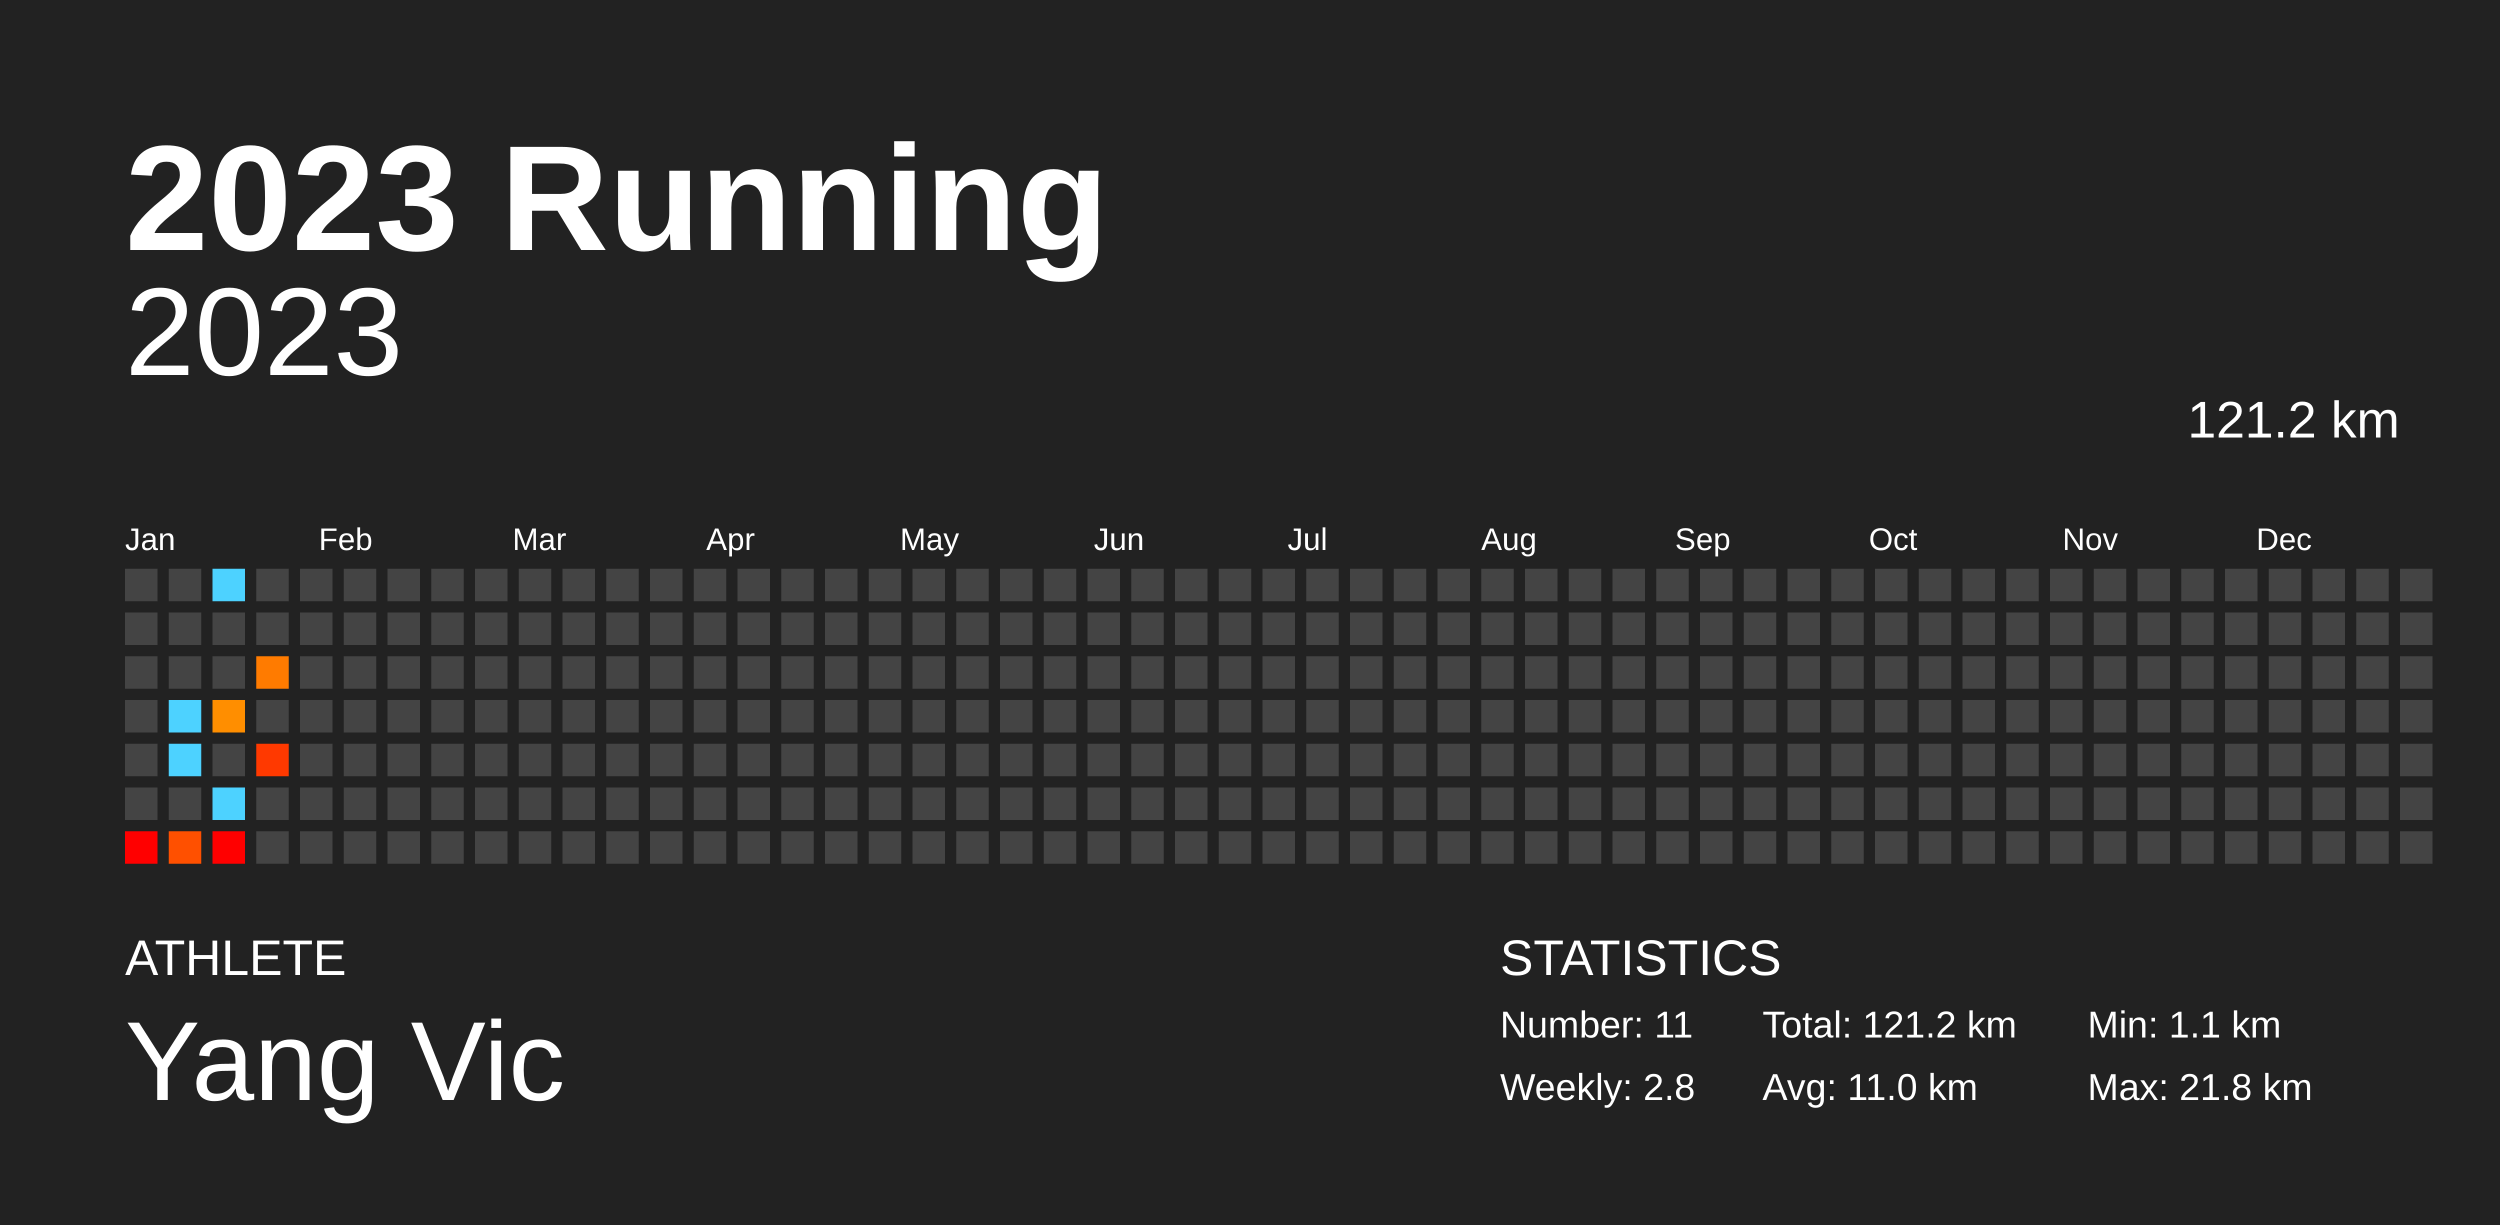
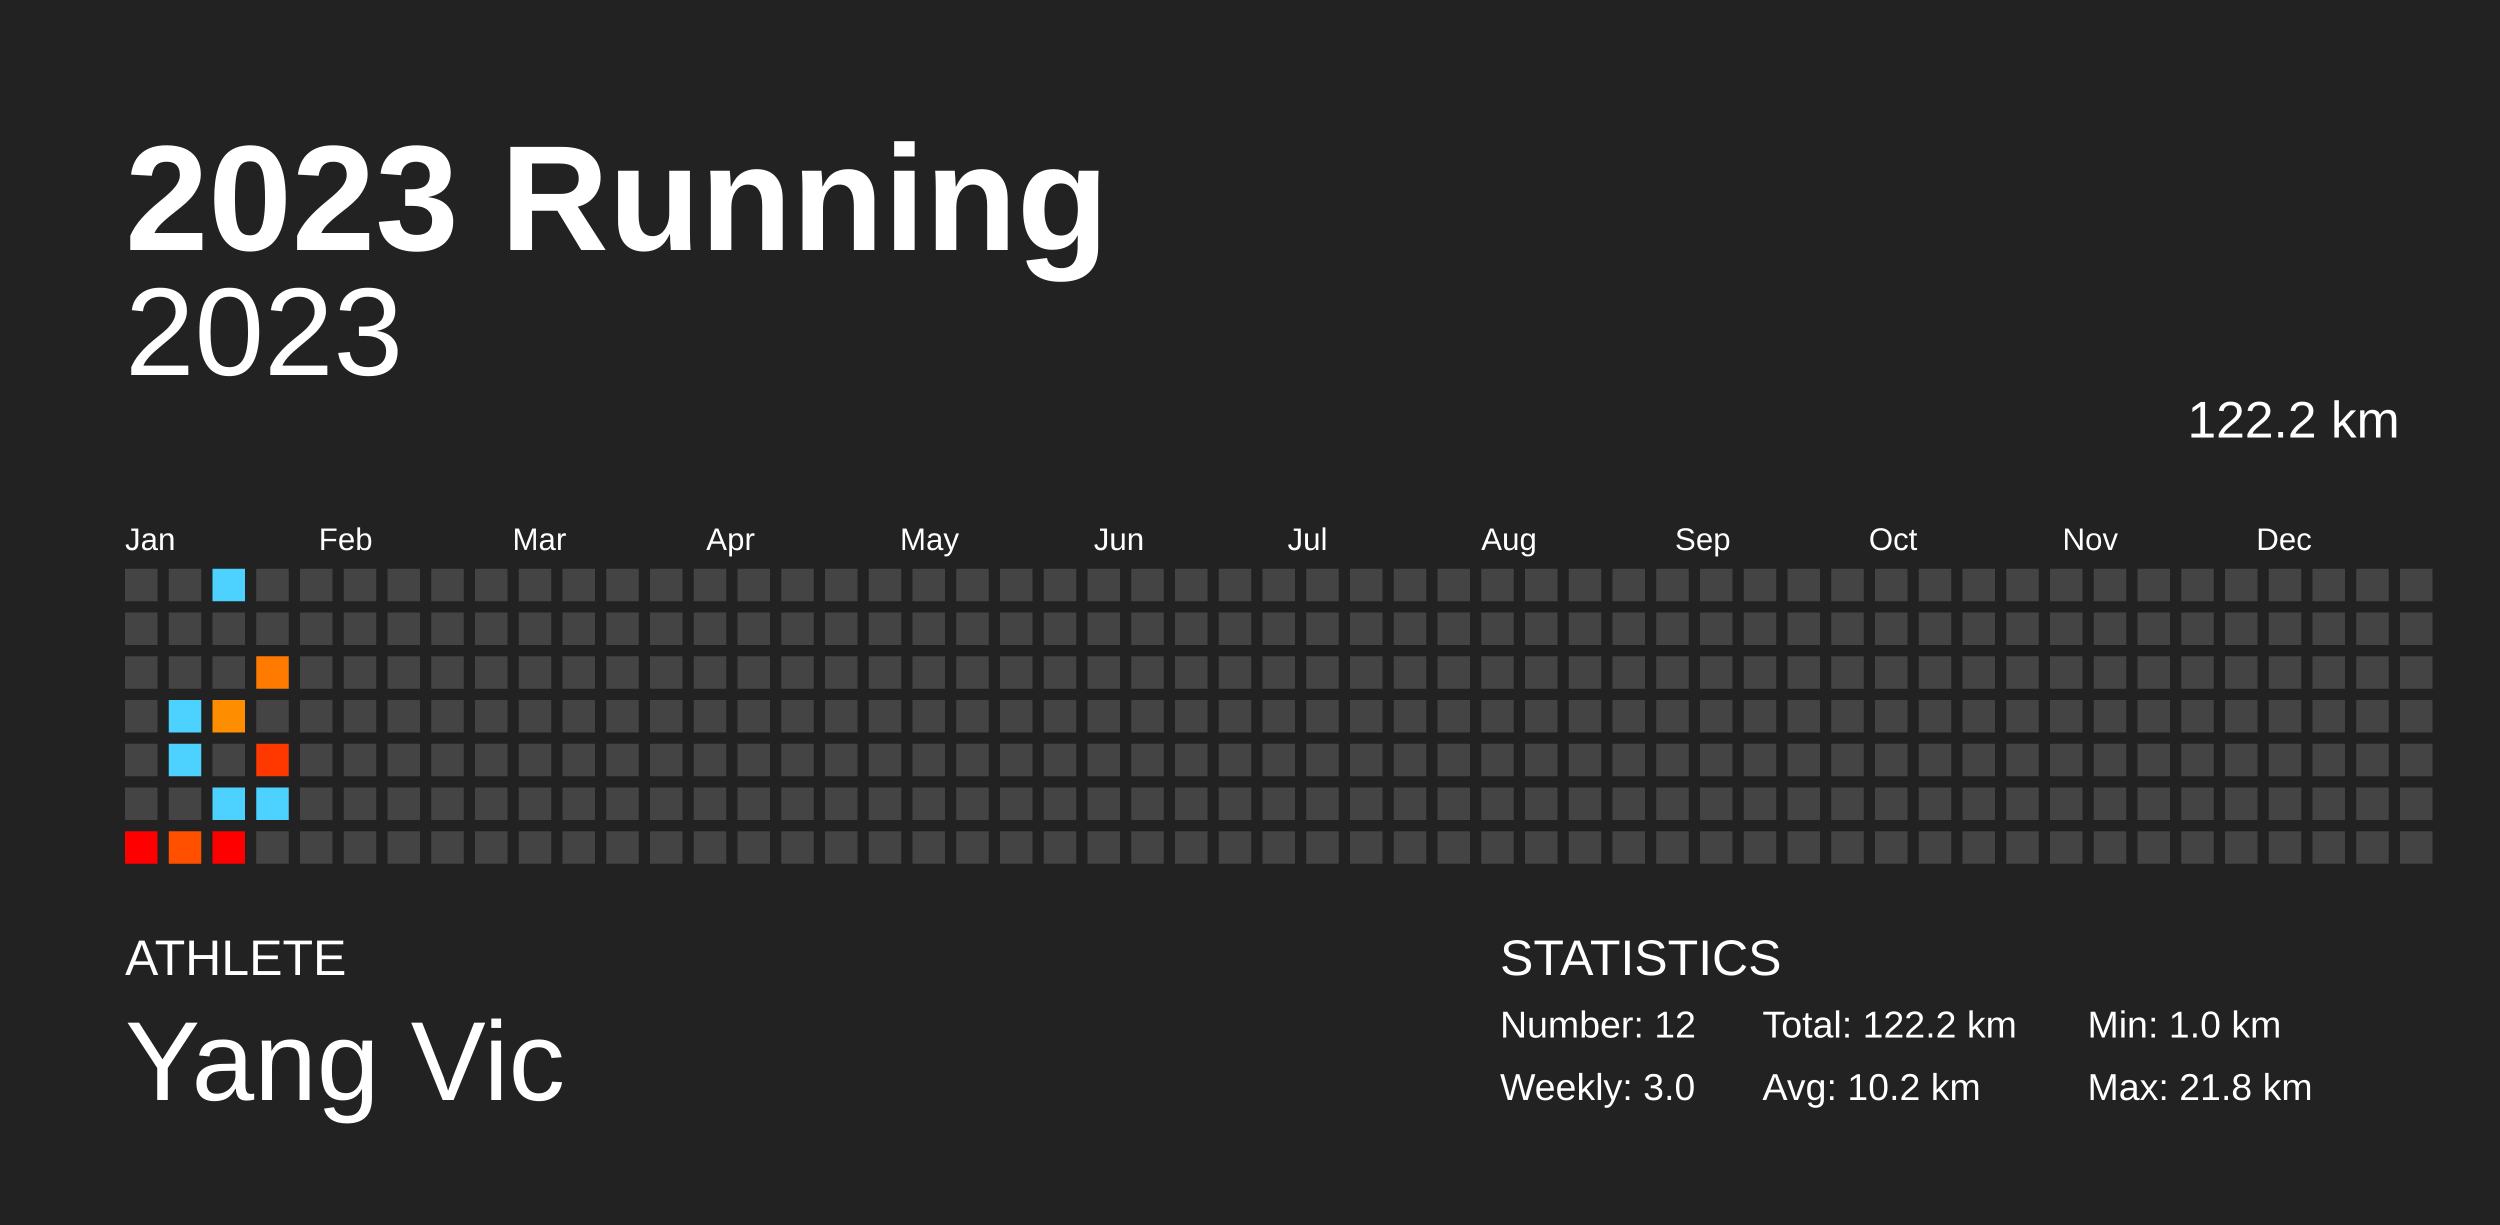
<svg xmlns="http://www.w3.org/2000/svg" baseProfile="full" height="98mm" version="1.1" viewBox="0,0,200,98" width="200mm">
  <defs />
  <rect fill="#222222" height="98" width="200" x="0" y="0" />
  <text fill="#FFFFFF" style="font-size:12px; font-family:Arial; font-weight:bold;" x="10" y="20">2023 Running</text>
  <text fill="#FFFFFF" style="font-size:4px; font-family:Arial" x="10" y="78">ATHLETE</text>
  <text fill="#FFFFFF" style="font-size:9px; font-family:Arial" x="10" y="88">Yang Vic</text>
  <text fill="#FFFFFF" style="font-size:4px; font-family:Arial" x="120" y="78">STATISTICS</text>
-   <text fill="#FFFFFF" style="font-size:3px; font-family:Arial" x="120" y="83">Number: 11</text>
-   <text fill="#FFFFFF" style="font-size:3px; font-family:Arial" x="120" y="88">Weekly: 2.8</text>
-   <text fill="#FFFFFF" style="font-size:3px; font-family:Arial" x="141" y="83">Total: 121.2 km</text>
-   <text fill="#FFFFFF" style="font-size:3px; font-family:Arial" x="141" y="88">Avg: 11.0 km</text>
-   <text fill="#FFFFFF" style="font-size:3px; font-family:Arial" x="167" y="83">Min: 1.1 km</text>
+   <text fill="#FFFFFF" style="font-size:3px; font-family:Arial" x="120" y="83">Number: 12</text>
+   <text fill="#FFFFFF" style="font-size:3px; font-family:Arial" x="120" y="88">Weekly: 3.0</text>
+   <text fill="#FFFFFF" style="font-size:3px; font-family:Arial" x="141" y="83">Total: 122.2 km</text>
+   <text fill="#FFFFFF" style="font-size:3px; font-family:Arial" x="141" y="88">Avg: 10.2 km</text>
+   <text fill="#FFFFFF" style="font-size:3px; font-family:Arial" x="167" y="83">Min: 1.0 km</text>
  <text fill="#FFFFFF" style="font-size:3px; font-family:Arial" x="167" y="88">Max: 21.8 km</text>
  <text alignment-baseline="hanging" fill="#FFFFFF" style="font-size:10.0px; font-family:Arial;" x="10" y="30">2023</text>
-   <text alignment-baseline="hanging" fill="#FFFFFF" style="font-size:4.125px; font-family:Arial;" x="175" y="35">121.2 km</text>
+   <text alignment-baseline="hanging" fill="#FFFFFF" style="font-size:4.125px; font-family:Arial;" x="175" y="35">122.2 km</text>
  <text fill="#FFFFFF" style="font-size:2.5px; font-family:Arial" x="10.0" y="44">Jan</text>
  <text fill="#FFFFFF" style="font-size:2.5px; font-family:Arial" x="25.5" y="44">Feb</text>
  <text fill="#FFFFFF" style="font-size:2.5px; font-family:Arial" x="41.0" y="44">Mar</text>
  <text fill="#FFFFFF" style="font-size:2.5px; font-family:Arial" x="56.5" y="44">Apr</text>
  <text fill="#FFFFFF" style="font-size:2.5px; font-family:Arial" x="72.0" y="44">May</text>
  <text fill="#FFFFFF" style="font-size:2.5px; font-family:Arial" x="87.5" y="44">Jun</text>
  <text fill="#FFFFFF" style="font-size:2.5px; font-family:Arial" x="103.0" y="44">Jul</text>
  <text fill="#FFFFFF" style="font-size:2.5px; font-family:Arial" x="118.5" y="44">Aug</text>
  <text fill="#FFFFFF" style="font-size:2.5px; font-family:Arial" x="134.0" y="44">Sep</text>
  <text fill="#FFFFFF" style="font-size:2.5px; font-family:Arial" x="149.5" y="44">Oct</text>
  <text fill="#FFFFFF" style="font-size:2.5px; font-family:Arial" x="165.0" y="44">Nov</text>
  <text fill="#FFFFFF" style="font-size:2.5px; font-family:Arial" x="180.5" y="44">Dec</text>
  <rect fill="#444444" height="2.6" width="2.6" x="10.0" y="45.5" />
  <rect fill="#444444" height="2.6" width="2.6" x="10.0" y="49.0" />
  <rect fill="#444444" height="2.6" width="2.6" x="10.0" y="52.5" />
  <rect fill="#444444" height="2.6" width="2.6" x="10.0" y="56.0" />
  <rect fill="#444444" height="2.6" width="2.6" x="10.0" y="59.5" />
  <rect fill="#444444" height="2.6" width="2.6" x="10.0" y="63.0" />
  <rect fill="red" height="2.6" width="2.6" x="10.0" y="66.5" />
  <rect fill="#444444" height="2.6" width="2.6" x="13.5" y="45.5" />
  <rect fill="#444444" height="2.6" width="2.6" x="13.5" y="49.0" />
  <rect fill="#444444" height="2.6" width="2.6" x="13.5" y="52.5" />
  <rect fill="#4dd2ff" height="2.6" width="2.6" x="13.5" y="56.0" />
  <rect fill="#4dd2ff" height="2.6" width="2.6" x="13.5" y="59.5" />
  <rect fill="#444444" height="2.6" width="2.6" x="13.5" y="63.0" />
  <rect fill="#ff5000" height="2.6" width="2.6" x="13.5" y="66.5" />
  <rect fill="#4dd2ff" height="2.6" width="2.6" x="17.0" y="45.5" />
  <rect fill="#444444" height="2.6" width="2.6" x="17.0" y="49.0" />
  <rect fill="#444444" height="2.6" width="2.6" x="17.0" y="52.5" />
-   <rect fill="#ff8e00" height="2.6" width="2.6" x="17.0" y="56.0" />
+   <rect fill="#ff8d00" height="2.6" width="2.6" x="17.0" y="56.0" />
  <rect fill="#444444" height="2.6" width="2.6" x="17.0" y="59.5" />
  <rect fill="#4dd2ff" height="2.6" width="2.6" x="17.0" y="63.0" />
  <rect fill="red" height="2.6" width="2.6" x="17.0" y="66.5" />
  <rect fill="#444444" height="2.6" width="2.6" x="20.5" y="45.5" />
  <rect fill="#444444" height="2.6" width="2.6" x="20.5" y="49.0" />
-   <rect fill="#ff7b00" height="2.6" width="2.6" x="20.5" y="52.5" />
+   <rect fill="#ff7a00" height="2.6" width="2.6" x="20.5" y="52.5" />
  <rect fill="#444444" height="2.6" width="2.6" x="20.5" y="56.0" />
-   <rect fill="#ff3900" height="2.6" width="2.6" x="20.5" y="59.5" />
-   <rect fill="#444444" height="2.6" width="2.6" x="20.5" y="63.0" />
+   <rect fill="#ff3800" height="2.6" width="2.6" x="20.5" y="59.5" />
+   <rect fill="#4dd2ff" height="2.6" width="2.6" x="20.5" y="63.0" />
  <rect fill="#444444" height="2.6" width="2.6" x="20.5" y="66.5" />
  <rect fill="#444444" height="2.6" width="2.6" x="24.0" y="45.5" />
  <rect fill="#444444" height="2.6" width="2.6" x="24.0" y="49.0" />
  <rect fill="#444444" height="2.6" width="2.6" x="24.0" y="52.5" />
  <rect fill="#444444" height="2.6" width="2.6" x="24.0" y="56.0" />
  <rect fill="#444444" height="2.6" width="2.6" x="24.0" y="59.5" />
  <rect fill="#444444" height="2.6" width="2.6" x="24.0" y="63.0" />
  <rect fill="#444444" height="2.6" width="2.6" x="24.0" y="66.5" />
  <rect fill="#444444" height="2.6" width="2.6" x="27.5" y="45.5" />
  <rect fill="#444444" height="2.6" width="2.6" x="27.5" y="49.0" />
  <rect fill="#444444" height="2.6" width="2.6" x="27.5" y="52.5" />
  <rect fill="#444444" height="2.6" width="2.6" x="27.5" y="56.0" />
  <rect fill="#444444" height="2.6" width="2.6" x="27.5" y="59.5" />
  <rect fill="#444444" height="2.6" width="2.6" x="27.5" y="63.0" />
  <rect fill="#444444" height="2.6" width="2.6" x="27.5" y="66.5" />
  <rect fill="#444444" height="2.6" width="2.6" x="31.0" y="45.5" />
  <rect fill="#444444" height="2.6" width="2.6" x="31.0" y="49.0" />
  <rect fill="#444444" height="2.6" width="2.6" x="31.0" y="52.5" />
  <rect fill="#444444" height="2.6" width="2.6" x="31.0" y="56.0" />
  <rect fill="#444444" height="2.6" width="2.6" x="31.0" y="59.5" />
  <rect fill="#444444" height="2.6" width="2.6" x="31.0" y="63.0" />
  <rect fill="#444444" height="2.6" width="2.6" x="31.0" y="66.5" />
  <rect fill="#444444" height="2.6" width="2.6" x="34.5" y="45.5" />
  <rect fill="#444444" height="2.6" width="2.6" x="34.5" y="49.0" />
  <rect fill="#444444" height="2.6" width="2.6" x="34.5" y="52.5" />
  <rect fill="#444444" height="2.6" width="2.6" x="34.5" y="56.0" />
  <rect fill="#444444" height="2.6" width="2.6" x="34.5" y="59.5" />
  <rect fill="#444444" height="2.6" width="2.6" x="34.5" y="63.0" />
  <rect fill="#444444" height="2.6" width="2.6" x="34.5" y="66.5" />
  <rect fill="#444444" height="2.6" width="2.6" x="38.0" y="45.5" />
  <rect fill="#444444" height="2.6" width="2.6" x="38.0" y="49.0" />
  <rect fill="#444444" height="2.6" width="2.6" x="38.0" y="52.5" />
  <rect fill="#444444" height="2.6" width="2.6" x="38.0" y="56.0" />
  <rect fill="#444444" height="2.6" width="2.6" x="38.0" y="59.5" />
  <rect fill="#444444" height="2.6" width="2.6" x="38.0" y="63.0" />
  <rect fill="#444444" height="2.6" width="2.6" x="38.0" y="66.5" />
  <rect fill="#444444" height="2.6" width="2.6" x="41.5" y="45.5" />
  <rect fill="#444444" height="2.6" width="2.6" x="41.5" y="49.0" />
  <rect fill="#444444" height="2.6" width="2.6" x="41.5" y="52.5" />
  <rect fill="#444444" height="2.6" width="2.6" x="41.5" y="56.0" />
  <rect fill="#444444" height="2.6" width="2.6" x="41.5" y="59.5" />
  <rect fill="#444444" height="2.6" width="2.6" x="41.5" y="63.0" />
  <rect fill="#444444" height="2.6" width="2.6" x="41.5" y="66.5" />
  <rect fill="#444444" height="2.6" width="2.6" x="45.0" y="45.5" />
  <rect fill="#444444" height="2.6" width="2.6" x="45.0" y="49.0" />
  <rect fill="#444444" height="2.6" width="2.6" x="45.0" y="52.5" />
  <rect fill="#444444" height="2.6" width="2.6" x="45.0" y="56.0" />
  <rect fill="#444444" height="2.6" width="2.6" x="45.0" y="59.5" />
  <rect fill="#444444" height="2.6" width="2.6" x="45.0" y="63.0" />
  <rect fill="#444444" height="2.6" width="2.6" x="45.0" y="66.5" />
  <rect fill="#444444" height="2.6" width="2.6" x="48.5" y="45.5" />
  <rect fill="#444444" height="2.6" width="2.6" x="48.5" y="49.0" />
  <rect fill="#444444" height="2.6" width="2.6" x="48.5" y="52.5" />
  <rect fill="#444444" height="2.6" width="2.6" x="48.5" y="56.0" />
  <rect fill="#444444" height="2.6" width="2.6" x="48.5" y="59.5" />
  <rect fill="#444444" height="2.6" width="2.6" x="48.5" y="63.0" />
  <rect fill="#444444" height="2.6" width="2.6" x="48.5" y="66.5" />
  <rect fill="#444444" height="2.6" width="2.6" x="52.0" y="45.5" />
  <rect fill="#444444" height="2.6" width="2.6" x="52.0" y="49.0" />
  <rect fill="#444444" height="2.6" width="2.6" x="52.0" y="52.5" />
  <rect fill="#444444" height="2.6" width="2.6" x="52.0" y="56.0" />
  <rect fill="#444444" height="2.6" width="2.6" x="52.0" y="59.5" />
  <rect fill="#444444" height="2.6" width="2.6" x="52.0" y="63.0" />
  <rect fill="#444444" height="2.6" width="2.6" x="52.0" y="66.5" />
  <rect fill="#444444" height="2.6" width="2.6" x="55.5" y="45.5" />
  <rect fill="#444444" height="2.6" width="2.6" x="55.5" y="49.0" />
  <rect fill="#444444" height="2.6" width="2.6" x="55.5" y="52.5" />
  <rect fill="#444444" height="2.6" width="2.6" x="55.5" y="56.0" />
  <rect fill="#444444" height="2.6" width="2.6" x="55.5" y="59.5" />
  <rect fill="#444444" height="2.6" width="2.6" x="55.5" y="63.0" />
  <rect fill="#444444" height="2.6" width="2.6" x="55.5" y="66.5" />
  <rect fill="#444444" height="2.6" width="2.6" x="59.0" y="45.5" />
  <rect fill="#444444" height="2.6" width="2.6" x="59.0" y="49.0" />
  <rect fill="#444444" height="2.6" width="2.6" x="59.0" y="52.5" />
  <rect fill="#444444" height="2.6" width="2.6" x="59.0" y="56.0" />
  <rect fill="#444444" height="2.6" width="2.6" x="59.0" y="59.5" />
  <rect fill="#444444" height="2.6" width="2.6" x="59.0" y="63.0" />
  <rect fill="#444444" height="2.6" width="2.6" x="59.0" y="66.5" />
  <rect fill="#444444" height="2.6" width="2.6" x="62.5" y="45.5" />
  <rect fill="#444444" height="2.6" width="2.6" x="62.5" y="49.0" />
  <rect fill="#444444" height="2.6" width="2.6" x="62.5" y="52.5" />
  <rect fill="#444444" height="2.6" width="2.6" x="62.5" y="56.0" />
  <rect fill="#444444" height="2.6" width="2.6" x="62.5" y="59.5" />
  <rect fill="#444444" height="2.6" width="2.6" x="62.5" y="63.0" />
  <rect fill="#444444" height="2.6" width="2.6" x="62.5" y="66.5" />
  <rect fill="#444444" height="2.6" width="2.6" x="66.0" y="45.5" />
  <rect fill="#444444" height="2.6" width="2.6" x="66.0" y="49.0" />
  <rect fill="#444444" height="2.6" width="2.6" x="66.0" y="52.5" />
  <rect fill="#444444" height="2.6" width="2.6" x="66.0" y="56.0" />
  <rect fill="#444444" height="2.6" width="2.6" x="66.0" y="59.5" />
  <rect fill="#444444" height="2.6" width="2.6" x="66.0" y="63.0" />
  <rect fill="#444444" height="2.6" width="2.6" x="66.0" y="66.5" />
  <rect fill="#444444" height="2.6" width="2.6" x="69.5" y="45.5" />
  <rect fill="#444444" height="2.6" width="2.6" x="69.5" y="49.0" />
  <rect fill="#444444" height="2.6" width="2.6" x="69.5" y="52.5" />
  <rect fill="#444444" height="2.6" width="2.6" x="69.5" y="56.0" />
  <rect fill="#444444" height="2.6" width="2.6" x="69.5" y="59.5" />
  <rect fill="#444444" height="2.6" width="2.6" x="69.5" y="63.0" />
  <rect fill="#444444" height="2.6" width="2.6" x="69.5" y="66.5" />
  <rect fill="#444444" height="2.6" width="2.6" x="73.0" y="45.5" />
  <rect fill="#444444" height="2.6" width="2.6" x="73.0" y="49.0" />
  <rect fill="#444444" height="2.6" width="2.6" x="73.0" y="52.5" />
  <rect fill="#444444" height="2.6" width="2.6" x="73.0" y="56.0" />
  <rect fill="#444444" height="2.6" width="2.6" x="73.0" y="59.5" />
  <rect fill="#444444" height="2.6" width="2.6" x="73.0" y="63.0" />
  <rect fill="#444444" height="2.6" width="2.6" x="73.0" y="66.5" />
  <rect fill="#444444" height="2.6" width="2.6" x="76.5" y="45.5" />
  <rect fill="#444444" height="2.6" width="2.6" x="76.5" y="49.0" />
  <rect fill="#444444" height="2.6" width="2.6" x="76.5" y="52.5" />
  <rect fill="#444444" height="2.6" width="2.6" x="76.5" y="56.0" />
  <rect fill="#444444" height="2.6" width="2.6" x="76.5" y="59.5" />
  <rect fill="#444444" height="2.6" width="2.6" x="76.5" y="63.0" />
  <rect fill="#444444" height="2.6" width="2.6" x="76.5" y="66.5" />
  <rect fill="#444444" height="2.6" width="2.6" x="80.0" y="45.5" />
  <rect fill="#444444" height="2.6" width="2.6" x="80.0" y="49.0" />
  <rect fill="#444444" height="2.6" width="2.6" x="80.0" y="52.5" />
  <rect fill="#444444" height="2.6" width="2.6" x="80.0" y="56.0" />
  <rect fill="#444444" height="2.6" width="2.6" x="80.0" y="59.5" />
  <rect fill="#444444" height="2.6" width="2.6" x="80.0" y="63.0" />
  <rect fill="#444444" height="2.6" width="2.6" x="80.0" y="66.5" />
  <rect fill="#444444" height="2.6" width="2.6" x="83.5" y="45.5" />
  <rect fill="#444444" height="2.6" width="2.6" x="83.5" y="49.0" />
  <rect fill="#444444" height="2.6" width="2.6" x="83.5" y="52.5" />
  <rect fill="#444444" height="2.6" width="2.6" x="83.5" y="56.0" />
  <rect fill="#444444" height="2.6" width="2.6" x="83.5" y="59.5" />
  <rect fill="#444444" height="2.6" width="2.6" x="83.5" y="63.0" />
  <rect fill="#444444" height="2.6" width="2.6" x="83.5" y="66.5" />
  <rect fill="#444444" height="2.6" width="2.6" x="87.0" y="45.5" />
  <rect fill="#444444" height="2.6" width="2.6" x="87.0" y="49.0" />
  <rect fill="#444444" height="2.6" width="2.6" x="87.0" y="52.5" />
  <rect fill="#444444" height="2.6" width="2.6" x="87.0" y="56.0" />
  <rect fill="#444444" height="2.6" width="2.6" x="87.0" y="59.5" />
  <rect fill="#444444" height="2.6" width="2.6" x="87.0" y="63.0" />
  <rect fill="#444444" height="2.6" width="2.6" x="87.0" y="66.5" />
  <rect fill="#444444" height="2.6" width="2.6" x="90.5" y="45.5" />
  <rect fill="#444444" height="2.6" width="2.6" x="90.5" y="49.0" />
  <rect fill="#444444" height="2.6" width="2.6" x="90.5" y="52.5" />
  <rect fill="#444444" height="2.6" width="2.6" x="90.5" y="56.0" />
  <rect fill="#444444" height="2.6" width="2.6" x="90.5" y="59.5" />
  <rect fill="#444444" height="2.6" width="2.6" x="90.5" y="63.0" />
  <rect fill="#444444" height="2.6" width="2.6" x="90.5" y="66.5" />
  <rect fill="#444444" height="2.6" width="2.6" x="94.0" y="45.5" />
  <rect fill="#444444" height="2.6" width="2.6" x="94.0" y="49.0" />
  <rect fill="#444444" height="2.6" width="2.6" x="94.0" y="52.5" />
  <rect fill="#444444" height="2.6" width="2.6" x="94.0" y="56.0" />
  <rect fill="#444444" height="2.6" width="2.6" x="94.0" y="59.5" />
  <rect fill="#444444" height="2.6" width="2.6" x="94.0" y="63.0" />
  <rect fill="#444444" height="2.6" width="2.6" x="94.0" y="66.5" />
  <rect fill="#444444" height="2.6" width="2.6" x="97.5" y="45.5" />
  <rect fill="#444444" height="2.6" width="2.6" x="97.5" y="49.0" />
  <rect fill="#444444" height="2.6" width="2.6" x="97.5" y="52.5" />
  <rect fill="#444444" height="2.6" width="2.6" x="97.5" y="56.0" />
  <rect fill="#444444" height="2.6" width="2.6" x="97.5" y="59.5" />
  <rect fill="#444444" height="2.6" width="2.6" x="97.5" y="63.0" />
  <rect fill="#444444" height="2.6" width="2.6" x="97.5" y="66.5" />
  <rect fill="#444444" height="2.6" width="2.6" x="101.0" y="45.5" />
  <rect fill="#444444" height="2.6" width="2.6" x="101.0" y="49.0" />
  <rect fill="#444444" height="2.6" width="2.6" x="101.0" y="52.5" />
  <rect fill="#444444" height="2.6" width="2.6" x="101.0" y="56.0" />
  <rect fill="#444444" height="2.6" width="2.6" x="101.0" y="59.5" />
  <rect fill="#444444" height="2.6" width="2.6" x="101.0" y="63.0" />
  <rect fill="#444444" height="2.6" width="2.6" x="101.0" y="66.5" />
  <rect fill="#444444" height="2.6" width="2.6" x="104.5" y="45.5" />
  <rect fill="#444444" height="2.6" width="2.6" x="104.5" y="49.0" />
  <rect fill="#444444" height="2.6" width="2.6" x="104.5" y="52.5" />
  <rect fill="#444444" height="2.6" width="2.6" x="104.5" y="56.0" />
  <rect fill="#444444" height="2.6" width="2.6" x="104.5" y="59.5" />
  <rect fill="#444444" height="2.6" width="2.6" x="104.5" y="63.0" />
  <rect fill="#444444" height="2.6" width="2.6" x="104.5" y="66.5" />
  <rect fill="#444444" height="2.6" width="2.6" x="108.0" y="45.5" />
  <rect fill="#444444" height="2.6" width="2.6" x="108.0" y="49.0" />
  <rect fill="#444444" height="2.6" width="2.6" x="108.0" y="52.5" />
  <rect fill="#444444" height="2.6" width="2.6" x="108.0" y="56.0" />
  <rect fill="#444444" height="2.6" width="2.6" x="108.0" y="59.5" />
  <rect fill="#444444" height="2.6" width="2.6" x="108.0" y="63.0" />
  <rect fill="#444444" height="2.6" width="2.6" x="108.0" y="66.5" />
  <rect fill="#444444" height="2.6" width="2.6" x="111.5" y="45.5" />
  <rect fill="#444444" height="2.6" width="2.6" x="111.5" y="49.0" />
  <rect fill="#444444" height="2.6" width="2.6" x="111.5" y="52.5" />
  <rect fill="#444444" height="2.6" width="2.6" x="111.5" y="56.0" />
  <rect fill="#444444" height="2.6" width="2.6" x="111.5" y="59.5" />
  <rect fill="#444444" height="2.6" width="2.6" x="111.5" y="63.0" />
  <rect fill="#444444" height="2.6" width="2.6" x="111.5" y="66.5" />
  <rect fill="#444444" height="2.6" width="2.6" x="115.0" y="45.5" />
  <rect fill="#444444" height="2.6" width="2.6" x="115.0" y="49.0" />
  <rect fill="#444444" height="2.6" width="2.6" x="115.0" y="52.5" />
  <rect fill="#444444" height="2.6" width="2.6" x="115.0" y="56.0" />
  <rect fill="#444444" height="2.6" width="2.6" x="115.0" y="59.5" />
  <rect fill="#444444" height="2.6" width="2.6" x="115.0" y="63.0" />
  <rect fill="#444444" height="2.6" width="2.6" x="115.0" y="66.5" />
  <rect fill="#444444" height="2.6" width="2.6" x="118.5" y="45.5" />
  <rect fill="#444444" height="2.6" width="2.6" x="118.5" y="49.0" />
  <rect fill="#444444" height="2.6" width="2.6" x="118.5" y="52.5" />
  <rect fill="#444444" height="2.6" width="2.6" x="118.5" y="56.0" />
  <rect fill="#444444" height="2.6" width="2.6" x="118.5" y="59.5" />
  <rect fill="#444444" height="2.6" width="2.6" x="118.5" y="63.0" />
  <rect fill="#444444" height="2.6" width="2.6" x="118.5" y="66.5" />
  <rect fill="#444444" height="2.6" width="2.6" x="122.0" y="45.5" />
  <rect fill="#444444" height="2.6" width="2.6" x="122.0" y="49.0" />
  <rect fill="#444444" height="2.6" width="2.6" x="122.0" y="52.5" />
  <rect fill="#444444" height="2.6" width="2.6" x="122.0" y="56.0" />
  <rect fill="#444444" height="2.6" width="2.6" x="122.0" y="59.5" />
  <rect fill="#444444" height="2.6" width="2.6" x="122.0" y="63.0" />
  <rect fill="#444444" height="2.6" width="2.6" x="122.0" y="66.5" />
  <rect fill="#444444" height="2.6" width="2.6" x="125.5" y="45.5" />
  <rect fill="#444444" height="2.6" width="2.6" x="125.5" y="49.0" />
  <rect fill="#444444" height="2.6" width="2.6" x="125.5" y="52.5" />
  <rect fill="#444444" height="2.6" width="2.6" x="125.5" y="56.0" />
  <rect fill="#444444" height="2.6" width="2.6" x="125.5" y="59.5" />
  <rect fill="#444444" height="2.6" width="2.6" x="125.5" y="63.0" />
  <rect fill="#444444" height="2.6" width="2.6" x="125.5" y="66.5" />
  <rect fill="#444444" height="2.6" width="2.6" x="129.0" y="45.5" />
  <rect fill="#444444" height="2.6" width="2.6" x="129.0" y="49.0" />
  <rect fill="#444444" height="2.6" width="2.6" x="129.0" y="52.5" />
  <rect fill="#444444" height="2.6" width="2.6" x="129.0" y="56.0" />
  <rect fill="#444444" height="2.6" width="2.6" x="129.0" y="59.5" />
  <rect fill="#444444" height="2.6" width="2.6" x="129.0" y="63.0" />
  <rect fill="#444444" height="2.6" width="2.6" x="129.0" y="66.5" />
  <rect fill="#444444" height="2.6" width="2.6" x="132.5" y="45.5" />
  <rect fill="#444444" height="2.6" width="2.6" x="132.5" y="49.0" />
  <rect fill="#444444" height="2.6" width="2.6" x="132.5" y="52.5" />
  <rect fill="#444444" height="2.6" width="2.6" x="132.5" y="56.0" />
  <rect fill="#444444" height="2.6" width="2.6" x="132.5" y="59.5" />
  <rect fill="#444444" height="2.6" width="2.6" x="132.5" y="63.0" />
  <rect fill="#444444" height="2.6" width="2.6" x="132.5" y="66.5" />
  <rect fill="#444444" height="2.6" width="2.6" x="136.0" y="45.5" />
  <rect fill="#444444" height="2.6" width="2.6" x="136.0" y="49.0" />
  <rect fill="#444444" height="2.6" width="2.6" x="136.0" y="52.5" />
  <rect fill="#444444" height="2.6" width="2.6" x="136.0" y="56.0" />
  <rect fill="#444444" height="2.6" width="2.6" x="136.0" y="59.5" />
  <rect fill="#444444" height="2.6" width="2.6" x="136.0" y="63.0" />
  <rect fill="#444444" height="2.6" width="2.6" x="136.0" y="66.5" />
  <rect fill="#444444" height="2.6" width="2.6" x="139.5" y="45.5" />
  <rect fill="#444444" height="2.6" width="2.6" x="139.5" y="49.0" />
  <rect fill="#444444" height="2.6" width="2.6" x="139.5" y="52.5" />
  <rect fill="#444444" height="2.6" width="2.6" x="139.5" y="56.0" />
  <rect fill="#444444" height="2.6" width="2.6" x="139.5" y="59.5" />
  <rect fill="#444444" height="2.6" width="2.6" x="139.5" y="63.0" />
  <rect fill="#444444" height="2.6" width="2.6" x="139.5" y="66.5" />
  <rect fill="#444444" height="2.6" width="2.6" x="143.0" y="45.5" />
  <rect fill="#444444" height="2.6" width="2.6" x="143.0" y="49.0" />
  <rect fill="#444444" height="2.6" width="2.6" x="143.0" y="52.5" />
  <rect fill="#444444" height="2.6" width="2.6" x="143.0" y="56.0" />
  <rect fill="#444444" height="2.6" width="2.6" x="143.0" y="59.5" />
  <rect fill="#444444" height="2.6" width="2.6" x="143.0" y="63.0" />
  <rect fill="#444444" height="2.6" width="2.6" x="143.0" y="66.5" />
  <rect fill="#444444" height="2.6" width="2.6" x="146.5" y="45.5" />
  <rect fill="#444444" height="2.6" width="2.6" x="146.5" y="49.0" />
  <rect fill="#444444" height="2.6" width="2.6" x="146.5" y="52.5" />
  <rect fill="#444444" height="2.6" width="2.6" x="146.5" y="56.0" />
  <rect fill="#444444" height="2.6" width="2.6" x="146.5" y="59.5" />
  <rect fill="#444444" height="2.6" width="2.6" x="146.5" y="63.0" />
  <rect fill="#444444" height="2.6" width="2.6" x="146.5" y="66.5" />
  <rect fill="#444444" height="2.6" width="2.6" x="150.0" y="45.5" />
  <rect fill="#444444" height="2.6" width="2.6" x="150.0" y="49.0" />
  <rect fill="#444444" height="2.6" width="2.6" x="150.0" y="52.5" />
  <rect fill="#444444" height="2.6" width="2.6" x="150.0" y="56.0" />
  <rect fill="#444444" height="2.6" width="2.6" x="150.0" y="59.5" />
  <rect fill="#444444" height="2.6" width="2.6" x="150.0" y="63.0" />
  <rect fill="#444444" height="2.6" width="2.6" x="150.0" y="66.5" />
  <rect fill="#444444" height="2.6" width="2.6" x="153.5" y="45.5" />
  <rect fill="#444444" height="2.6" width="2.6" x="153.5" y="49.0" />
  <rect fill="#444444" height="2.6" width="2.6" x="153.5" y="52.5" />
  <rect fill="#444444" height="2.6" width="2.6" x="153.5" y="56.0" />
  <rect fill="#444444" height="2.6" width="2.6" x="153.5" y="59.5" />
  <rect fill="#444444" height="2.6" width="2.6" x="153.5" y="63.0" />
  <rect fill="#444444" height="2.6" width="2.6" x="153.5" y="66.5" />
  <rect fill="#444444" height="2.6" width="2.6" x="157.0" y="45.5" />
  <rect fill="#444444" height="2.6" width="2.6" x="157.0" y="49.0" />
  <rect fill="#444444" height="2.6" width="2.6" x="157.0" y="52.5" />
  <rect fill="#444444" height="2.6" width="2.6" x="157.0" y="56.0" />
  <rect fill="#444444" height="2.6" width="2.6" x="157.0" y="59.5" />
  <rect fill="#444444" height="2.6" width="2.6" x="157.0" y="63.0" />
  <rect fill="#444444" height="2.6" width="2.6" x="157.0" y="66.5" />
  <rect fill="#444444" height="2.6" width="2.6" x="160.5" y="45.5" />
  <rect fill="#444444" height="2.6" width="2.6" x="160.5" y="49.0" />
  <rect fill="#444444" height="2.6" width="2.6" x="160.5" y="52.5" />
  <rect fill="#444444" height="2.6" width="2.6" x="160.5" y="56.0" />
  <rect fill="#444444" height="2.6" width="2.6" x="160.5" y="59.5" />
  <rect fill="#444444" height="2.6" width="2.6" x="160.5" y="63.0" />
  <rect fill="#444444" height="2.6" width="2.6" x="160.5" y="66.5" />
  <rect fill="#444444" height="2.6" width="2.6" x="164.0" y="45.5" />
  <rect fill="#444444" height="2.6" width="2.6" x="164.0" y="49.0" />
  <rect fill="#444444" height="2.6" width="2.6" x="164.0" y="52.5" />
  <rect fill="#444444" height="2.6" width="2.6" x="164.0" y="56.0" />
  <rect fill="#444444" height="2.6" width="2.6" x="164.0" y="59.5" />
  <rect fill="#444444" height="2.6" width="2.6" x="164.0" y="63.0" />
  <rect fill="#444444" height="2.6" width="2.6" x="164.0" y="66.5" />
  <rect fill="#444444" height="2.6" width="2.6" x="167.5" y="45.5" />
  <rect fill="#444444" height="2.6" width="2.6" x="167.5" y="49.0" />
  <rect fill="#444444" height="2.6" width="2.6" x="167.5" y="52.5" />
  <rect fill="#444444" height="2.6" width="2.6" x="167.5" y="56.0" />
  <rect fill="#444444" height="2.6" width="2.6" x="167.5" y="59.5" />
  <rect fill="#444444" height="2.6" width="2.6" x="167.5" y="63.0" />
  <rect fill="#444444" height="2.6" width="2.6" x="167.5" y="66.5" />
  <rect fill="#444444" height="2.6" width="2.6" x="171.0" y="45.5" />
  <rect fill="#444444" height="2.6" width="2.6" x="171.0" y="49.0" />
  <rect fill="#444444" height="2.6" width="2.6" x="171.0" y="52.5" />
  <rect fill="#444444" height="2.6" width="2.6" x="171.0" y="56.0" />
  <rect fill="#444444" height="2.6" width="2.6" x="171.0" y="59.5" />
  <rect fill="#444444" height="2.6" width="2.6" x="171.0" y="63.0" />
  <rect fill="#444444" height="2.6" width="2.6" x="171.0" y="66.5" />
  <rect fill="#444444" height="2.6" width="2.6" x="174.5" y="45.5" />
  <rect fill="#444444" height="2.6" width="2.6" x="174.5" y="49.0" />
  <rect fill="#444444" height="2.6" width="2.6" x="174.5" y="52.5" />
  <rect fill="#444444" height="2.6" width="2.6" x="174.5" y="56.0" />
  <rect fill="#444444" height="2.6" width="2.6" x="174.5" y="59.5" />
  <rect fill="#444444" height="2.6" width="2.6" x="174.5" y="63.0" />
  <rect fill="#444444" height="2.6" width="2.6" x="174.5" y="66.5" />
  <rect fill="#444444" height="2.6" width="2.6" x="178.0" y="45.5" />
  <rect fill="#444444" height="2.6" width="2.6" x="178.0" y="49.0" />
  <rect fill="#444444" height="2.6" width="2.6" x="178.0" y="52.5" />
  <rect fill="#444444" height="2.6" width="2.6" x="178.0" y="56.0" />
  <rect fill="#444444" height="2.6" width="2.6" x="178.0" y="59.5" />
  <rect fill="#444444" height="2.6" width="2.6" x="178.0" y="63.0" />
  <rect fill="#444444" height="2.6" width="2.6" x="178.0" y="66.5" />
  <rect fill="#444444" height="2.6" width="2.6" x="181.5" y="45.5" />
  <rect fill="#444444" height="2.6" width="2.6" x="181.5" y="49.0" />
  <rect fill="#444444" height="2.6" width="2.6" x="181.5" y="52.5" />
  <rect fill="#444444" height="2.6" width="2.6" x="181.5" y="56.0" />
  <rect fill="#444444" height="2.6" width="2.6" x="181.5" y="59.5" />
  <rect fill="#444444" height="2.6" width="2.6" x="181.5" y="63.0" />
  <rect fill="#444444" height="2.6" width="2.6" x="181.5" y="66.5" />
  <rect fill="#444444" height="2.6" width="2.6" x="185.0" y="45.5" />
  <rect fill="#444444" height="2.6" width="2.6" x="185.0" y="49.0" />
  <rect fill="#444444" height="2.6" width="2.6" x="185.0" y="52.5" />
  <rect fill="#444444" height="2.6" width="2.6" x="185.0" y="56.0" />
  <rect fill="#444444" height="2.6" width="2.6" x="185.0" y="59.5" />
  <rect fill="#444444" height="2.6" width="2.6" x="185.0" y="63.0" />
  <rect fill="#444444" height="2.6" width="2.6" x="185.0" y="66.5" />
  <rect fill="#444444" height="2.6" width="2.6" x="188.5" y="45.5" />
  <rect fill="#444444" height="2.6" width="2.6" x="188.5" y="49.0" />
  <rect fill="#444444" height="2.6" width="2.6" x="188.5" y="52.5" />
  <rect fill="#444444" height="2.6" width="2.6" x="188.5" y="56.0" />
  <rect fill="#444444" height="2.6" width="2.6" x="188.5" y="59.5" />
  <rect fill="#444444" height="2.6" width="2.6" x="188.5" y="63.0" />
  <rect fill="#444444" height="2.6" width="2.6" x="188.5" y="66.5" />
  <rect fill="#444444" height="2.6" width="2.6" x="192.0" y="45.5" />
  <rect fill="#444444" height="2.6" width="2.6" x="192.0" y="49.0" />
  <rect fill="#444444" height="2.6" width="2.6" x="192.0" y="52.5" />
  <rect fill="#444444" height="2.6" width="2.6" x="192.0" y="56.0" />
  <rect fill="#444444" height="2.6" width="2.6" x="192.0" y="59.5" />
  <rect fill="#444444" height="2.6" width="2.6" x="192.0" y="63.0" />
  <rect fill="#444444" height="2.6" width="2.6" x="192.0" y="66.5" />
</svg>
